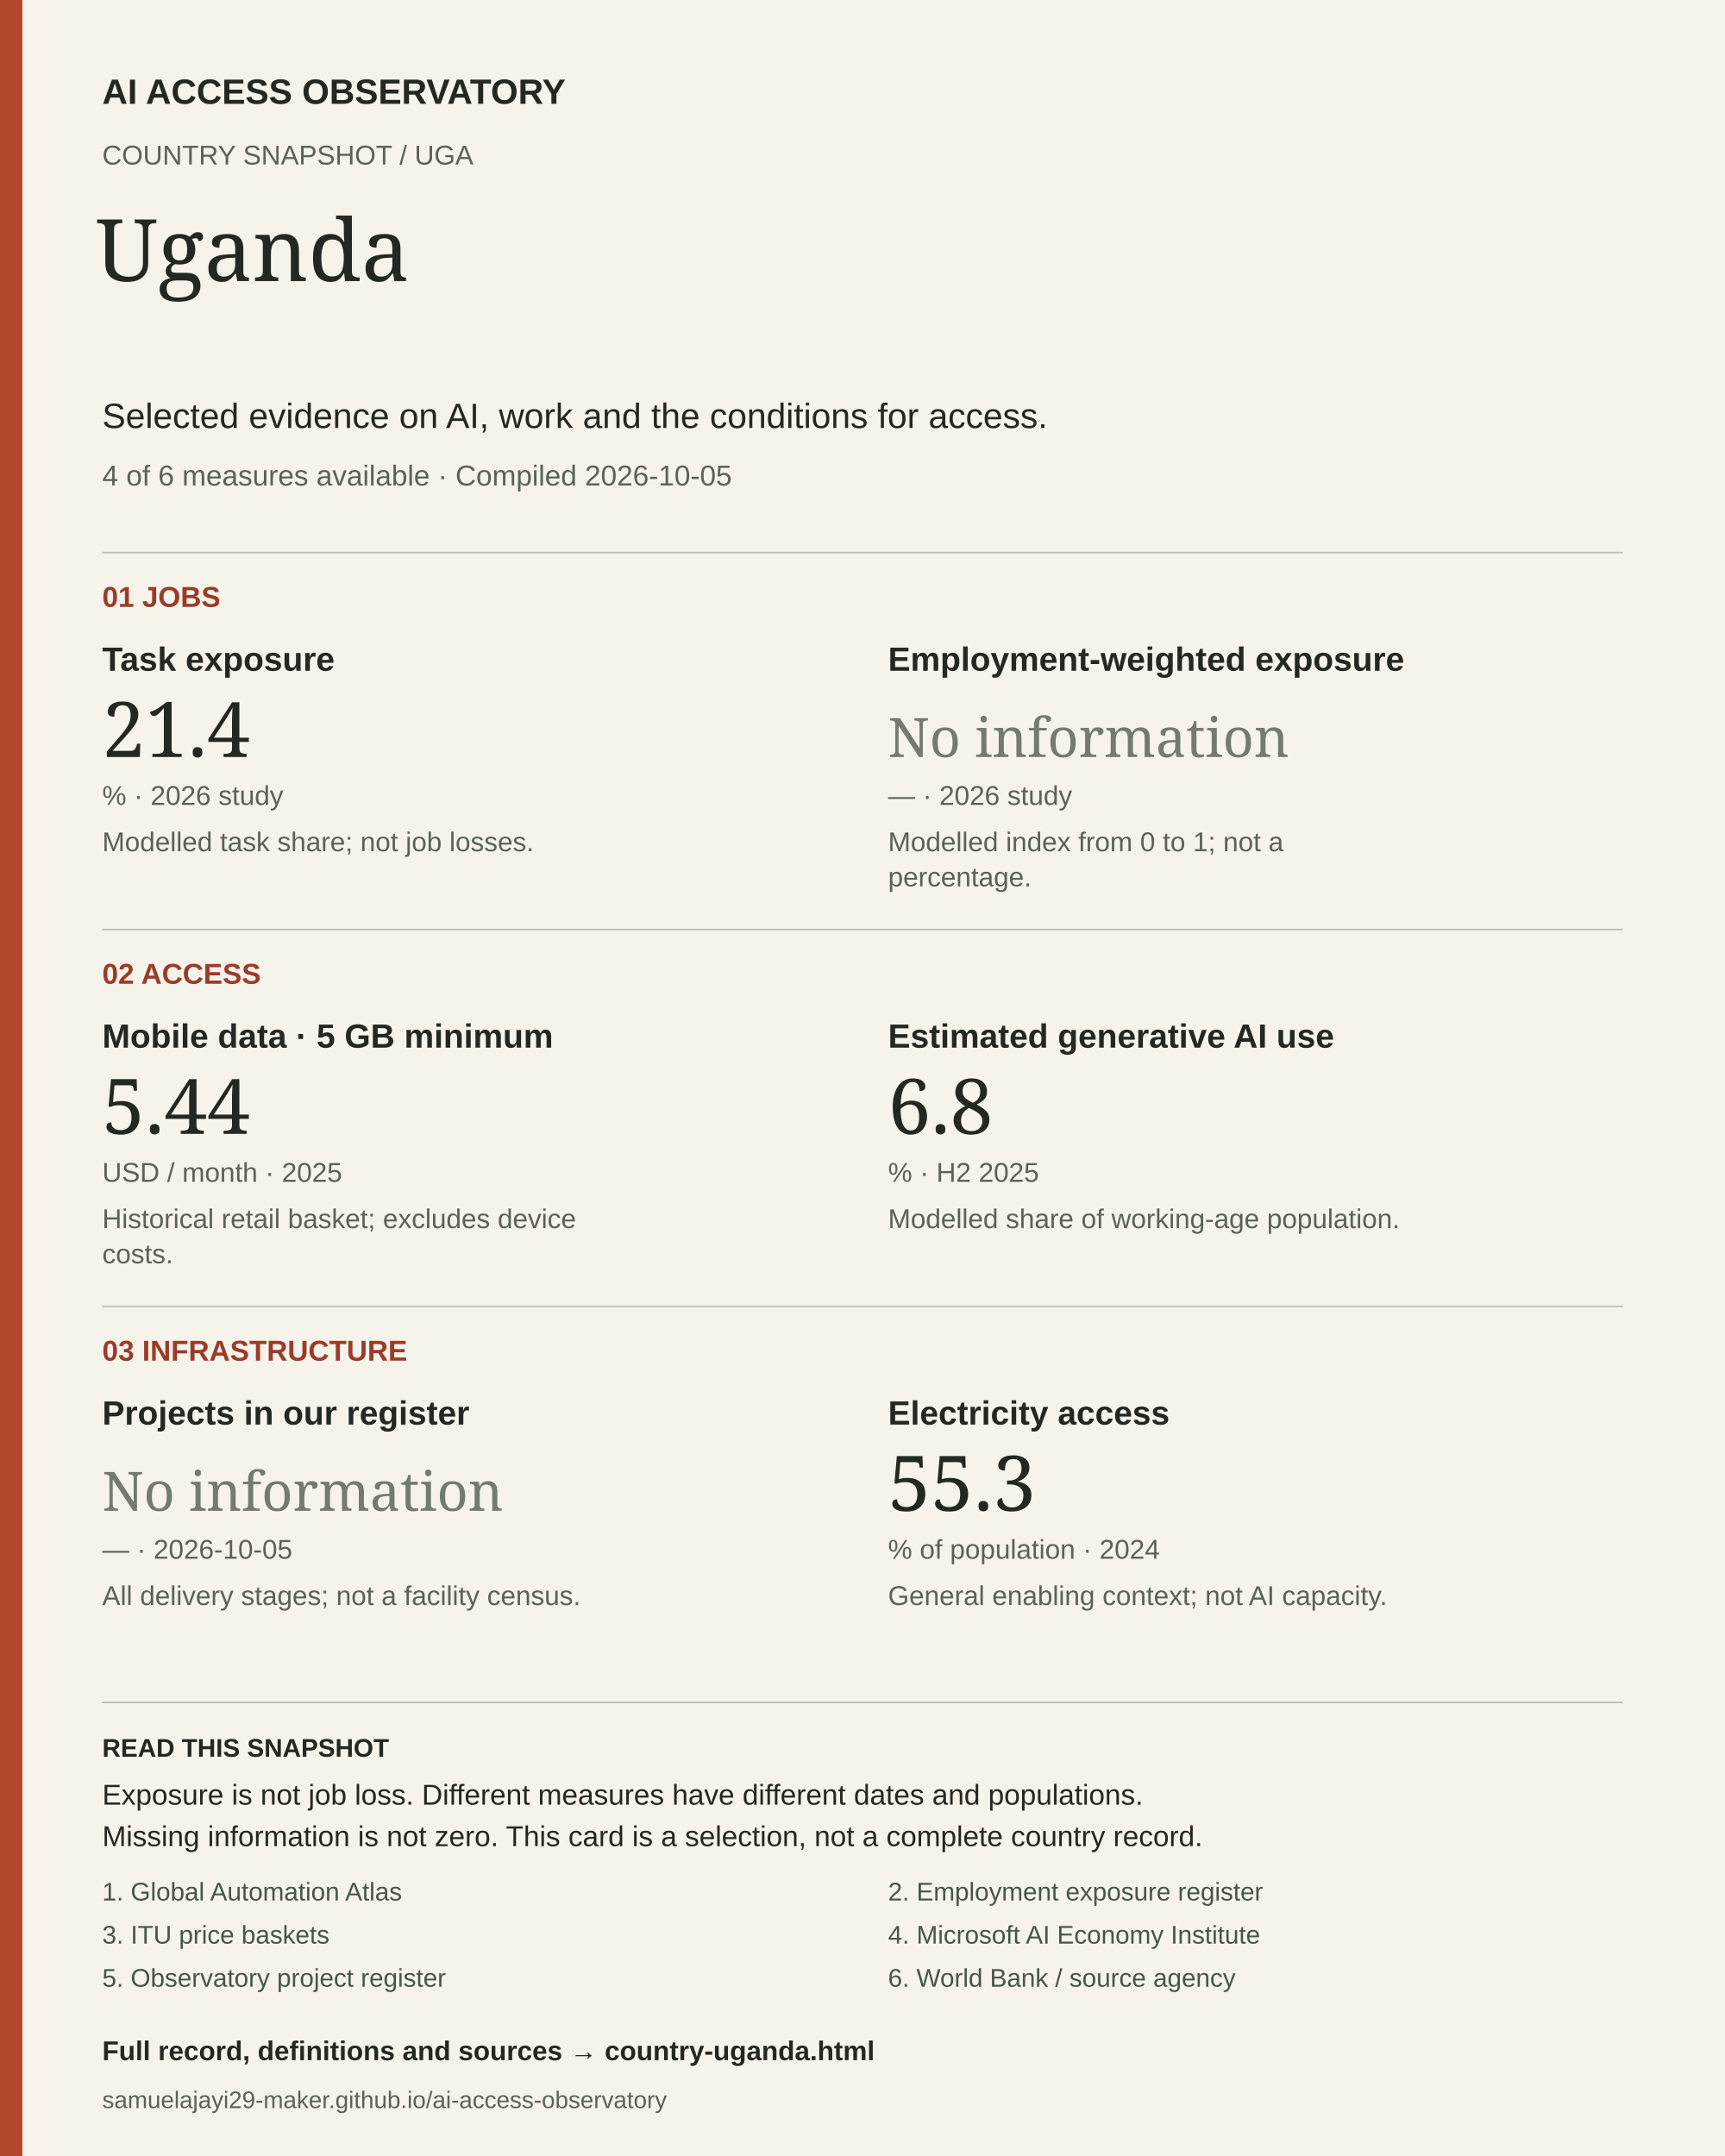
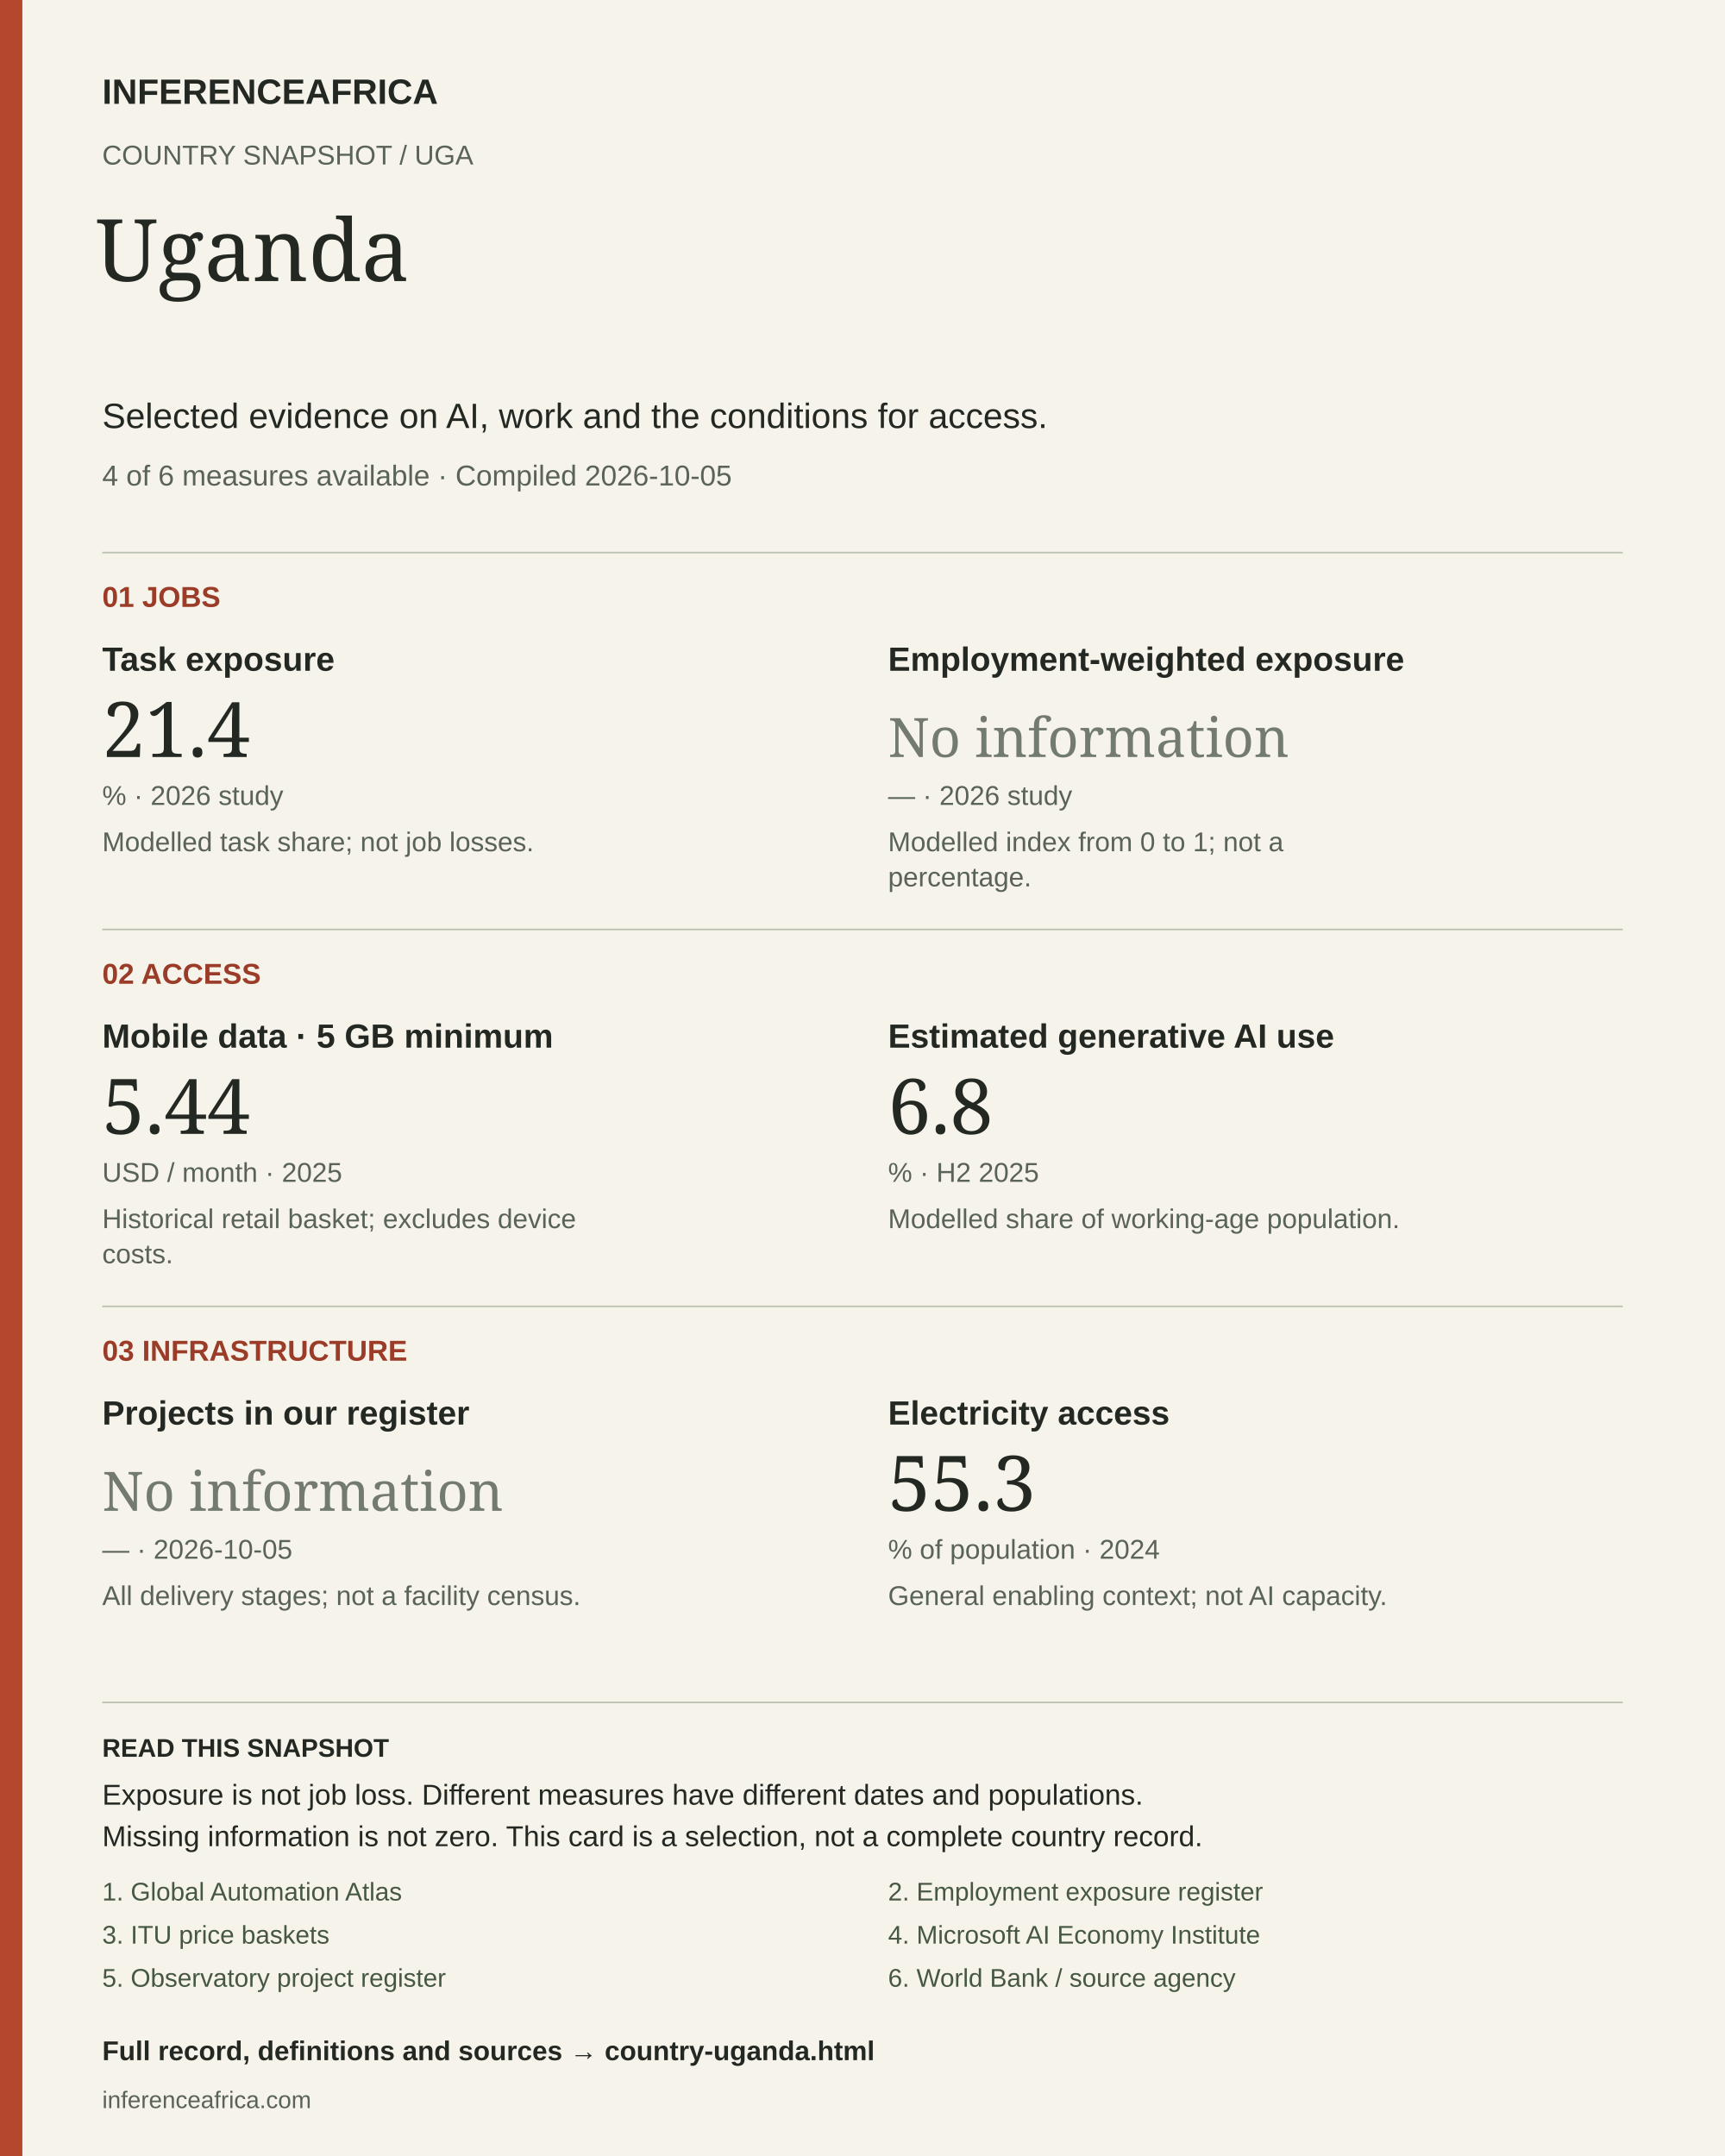
<svg xmlns="http://www.w3.org/2000/svg" width="1080" height="1350" viewBox="0 0 1080 1350" role="img" aria-labelledby="title desc">
  <rect width="1080" height="1350" fill="#f6f3eb" />
  <rect width="14" height="1350" fill="#b5472f" />
-   <text x="64" y="65" font-size="22" fill="#232922" font-weight="700" font-family="Arial, sans-serif">AI ACCESS OBSERVATORY</text>
+   <text x="64" y="65" font-size="22" fill="#232922" font-weight="700" font-family="Arial, sans-serif">INFERENCEAFRICA</text>
  <text x="64" y="103" font-size="17" fill="#596356" font-weight="400" font-family="Arial, sans-serif">COUNTRY SNAPSHOT  /  UGA</text>
  <text x="60" y="176" font-size="54" fill="#232922" font-weight="400" font-family="Georgia, serif">Uganda</text>
  <text x="64" y="268" font-size="22" fill="#232922" font-weight="400" font-family="Arial, sans-serif">Selected evidence on AI, work and the conditions for access.</text>
  <text x="64" y="304" font-size="18" fill="#596356" font-weight="400" font-family="Arial, sans-serif">4 of 6 measures available  ·  Compiled 2026-10-05</text>
  <line x1="64" y1="346" x2="1016" y2="346" stroke="#bbc1b3" />
  <text x="64" y="380" font-size="18" fill="#9a3c28" font-weight="700" font-family="Arial, sans-serif">01  JOBS</text>
  <text x="64" y="420" font-size="21" fill="#232922" font-weight="700" font-family="Arial, sans-serif">Task exposure</text>
  <text x="64" y="474" font-size="48" fill="#232922" font-weight="400" font-family="Georgia, serif">21.4</text>
  <text x="64" y="504" font-size="17" fill="#596356" font-weight="400" font-family="Arial, sans-serif">%  ·  2026 study</text>
  <text x="64" y="533" font-size="17" fill="#596356" font-weight="400" font-family="Arial, sans-serif">Modelled task share; not job losses.</text>
  <text x="556" y="420" font-size="21" fill="#232922" font-weight="700" font-family="Arial, sans-serif">Employment-weighted exposure</text>
  <text x="556" y="474" font-size="34" fill="#737a70" font-weight="400" font-family="Georgia, serif">No information</text>
  <text x="556" y="504" font-size="17" fill="#596356" font-weight="400" font-family="Arial, sans-serif">—  ·  2026 study</text>
  <text x="556" y="533" font-size="17" fill="#596356" font-weight="400" font-family="Arial, sans-serif">Modelled index from 0 to 1; not a</text>
  <text x="556" y="555" font-size="17" fill="#596356" font-weight="400" font-family="Arial, sans-serif">percentage.</text>
  <line x1="64" y1="582" x2="1016" y2="582" stroke="#bbc1b3" />
  <text x="64" y="616" font-size="18" fill="#9a3c28" font-weight="700" font-family="Arial, sans-serif">02  ACCESS</text>
  <text x="64" y="656" font-size="21" fill="#232922" font-weight="700" font-family="Arial, sans-serif">Mobile data · 5 GB minimum</text>
  <text x="64" y="710" font-size="48" fill="#232922" font-weight="400" font-family="Georgia, serif">5.44</text>
  <text x="64" y="740" font-size="17" fill="#596356" font-weight="400" font-family="Arial, sans-serif">USD / month  ·  2025</text>
  <text x="64" y="769" font-size="17" fill="#596356" font-weight="400" font-family="Arial, sans-serif">Historical retail basket; excludes device</text>
  <text x="64" y="791" font-size="17" fill="#596356" font-weight="400" font-family="Arial, sans-serif">costs.</text>
  <text x="556" y="656" font-size="21" fill="#232922" font-weight="700" font-family="Arial, sans-serif">Estimated generative AI use</text>
  <text x="556" y="710" font-size="48" fill="#232922" font-weight="400" font-family="Georgia, serif">6.8</text>
  <text x="556" y="740" font-size="17" fill="#596356" font-weight="400" font-family="Arial, sans-serif">%  ·  H2 2025</text>
  <text x="556" y="769" font-size="17" fill="#596356" font-weight="400" font-family="Arial, sans-serif">Modelled share of working-age population.</text>
  <line x1="64" y1="818" x2="1016" y2="818" stroke="#bbc1b3" />
  <text x="64" y="852" font-size="18" fill="#9a3c28" font-weight="700" font-family="Arial, sans-serif">03  INFRASTRUCTURE</text>
  <text x="64" y="892" font-size="21" fill="#232922" font-weight="700" font-family="Arial, sans-serif">Projects in our register</text>
  <text x="64" y="946" font-size="34" fill="#737a70" font-weight="400" font-family="Georgia, serif">No information</text>
  <text x="64" y="976" font-size="17" fill="#596356" font-weight="400" font-family="Arial, sans-serif">—  ·  2026-10-05</text>
  <text x="64" y="1005" font-size="17" fill="#596356" font-weight="400" font-family="Arial, sans-serif">All delivery stages; not a facility census.</text>
  <text x="556" y="892" font-size="21" fill="#232922" font-weight="700" font-family="Arial, sans-serif">Electricity access</text>
  <text x="556" y="946" font-size="48" fill="#232922" font-weight="400" font-family="Georgia, serif">55.3</text>
  <text x="556" y="976" font-size="17" fill="#596356" font-weight="400" font-family="Arial, sans-serif">% of population  ·  2024</text>
  <text x="556" y="1005" font-size="17" fill="#596356" font-weight="400" font-family="Arial, sans-serif">General enabling context; not AI capacity.</text>
  <line x1="64" y1="1066" x2="1016" y2="1066" stroke="#bbc1b3" />
  <text x="64" y="1100" font-size="16" fill="#232922" font-weight="700" font-family="Arial, sans-serif">READ THIS SNAPSHOT</text>
  <text x="64" y="1130" font-size="18" fill="#232922" font-weight="400" font-family="Arial, sans-serif">Exposure is not job loss. Different measures have different dates and populations.</text>
  <text x="64" y="1156" font-size="18" fill="#232922" font-weight="400" font-family="Arial, sans-serif">Missing information is not zero. This card is a selection, not a complete country record.</text>
  <a href="https://arxiv.org/abs/2605.17086">
    <text x="64" y="1190" font-size="16" fill="#465745" font-weight="400" font-family="Arial, sans-serif">1. Global Automation Atlas</text>
  </a>
-   <a href="https://samuelajayi29-maker.github.io/ai-access-observatory/data/jobs-exposure.csv">
+   <a href="https://inferenceafrica.com/data/jobs-exposure.csv">
    <text x="556" y="1190" font-size="16" fill="#465745" font-weight="400" font-family="Arial, sans-serif">2. Employment exposure register</text>
  </a>
  <a href="https://www.itu.int/en/ITU-D/Statistics/Documents/ICT_Prices/ITU_ICTPriceBaskets_2008-2025.xlsx">
    <text x="64" y="1217" font-size="16" fill="#465745" font-weight="400" font-family="Arial, sans-serif">3. ITU price baskets</text>
  </a>
  <a href="https://www.microsoft.com/en-us/research/wp-content/uploads/2026/01/Microsoft-AI-Diffusion-Report-January-2026.pdf">
    <text x="556" y="1217" font-size="16" fill="#465745" font-weight="400" font-family="Arial, sans-serif">4. Microsoft AI Economy Institute</text>
  </a>
-   <a href="https://samuelajayi29-maker.github.io/ai-access-observatory/data/infra-projects.csv">
+   <a href="https://inferenceafrica.com/data/infra-projects.csv">
    <text x="64" y="1244" font-size="16" fill="#465745" font-weight="400" font-family="Arial, sans-serif">5. Observatory project register</text>
  </a>
  <a href="https://api.worldbank.org/v2/country/UGA/indicator/EG.ELC.ACCS.ZS?format=json&amp;mrnev=1&amp;per_page=100">
    <text x="556" y="1244" font-size="16" fill="#465745" font-weight="400" font-family="Arial, sans-serif">6. World Bank / source agency</text>
  </a>
-   <a href="https://samuelajayi29-maker.github.io/ai-access-observatory/country-uganda.html">
+   <a href="https://inferenceafrica.com/country-uganda.html">
    <text x="64" y="1290" font-size="17" fill="#232922" font-weight="700" font-family="Arial, sans-serif">Full record, definitions and sources → country-uganda.html</text>
  </a>
-   <text x="64" y="1320" font-size="15" fill="#596356" font-weight="400" font-family="Arial, sans-serif">samuelajayi29-maker.github.io/ai-access-observatory</text>
+   <text x="64" y="1320" font-size="15" fill="#596356" font-weight="400" font-family="Arial, sans-serif">inferenceafrica.com</text>
</svg>
